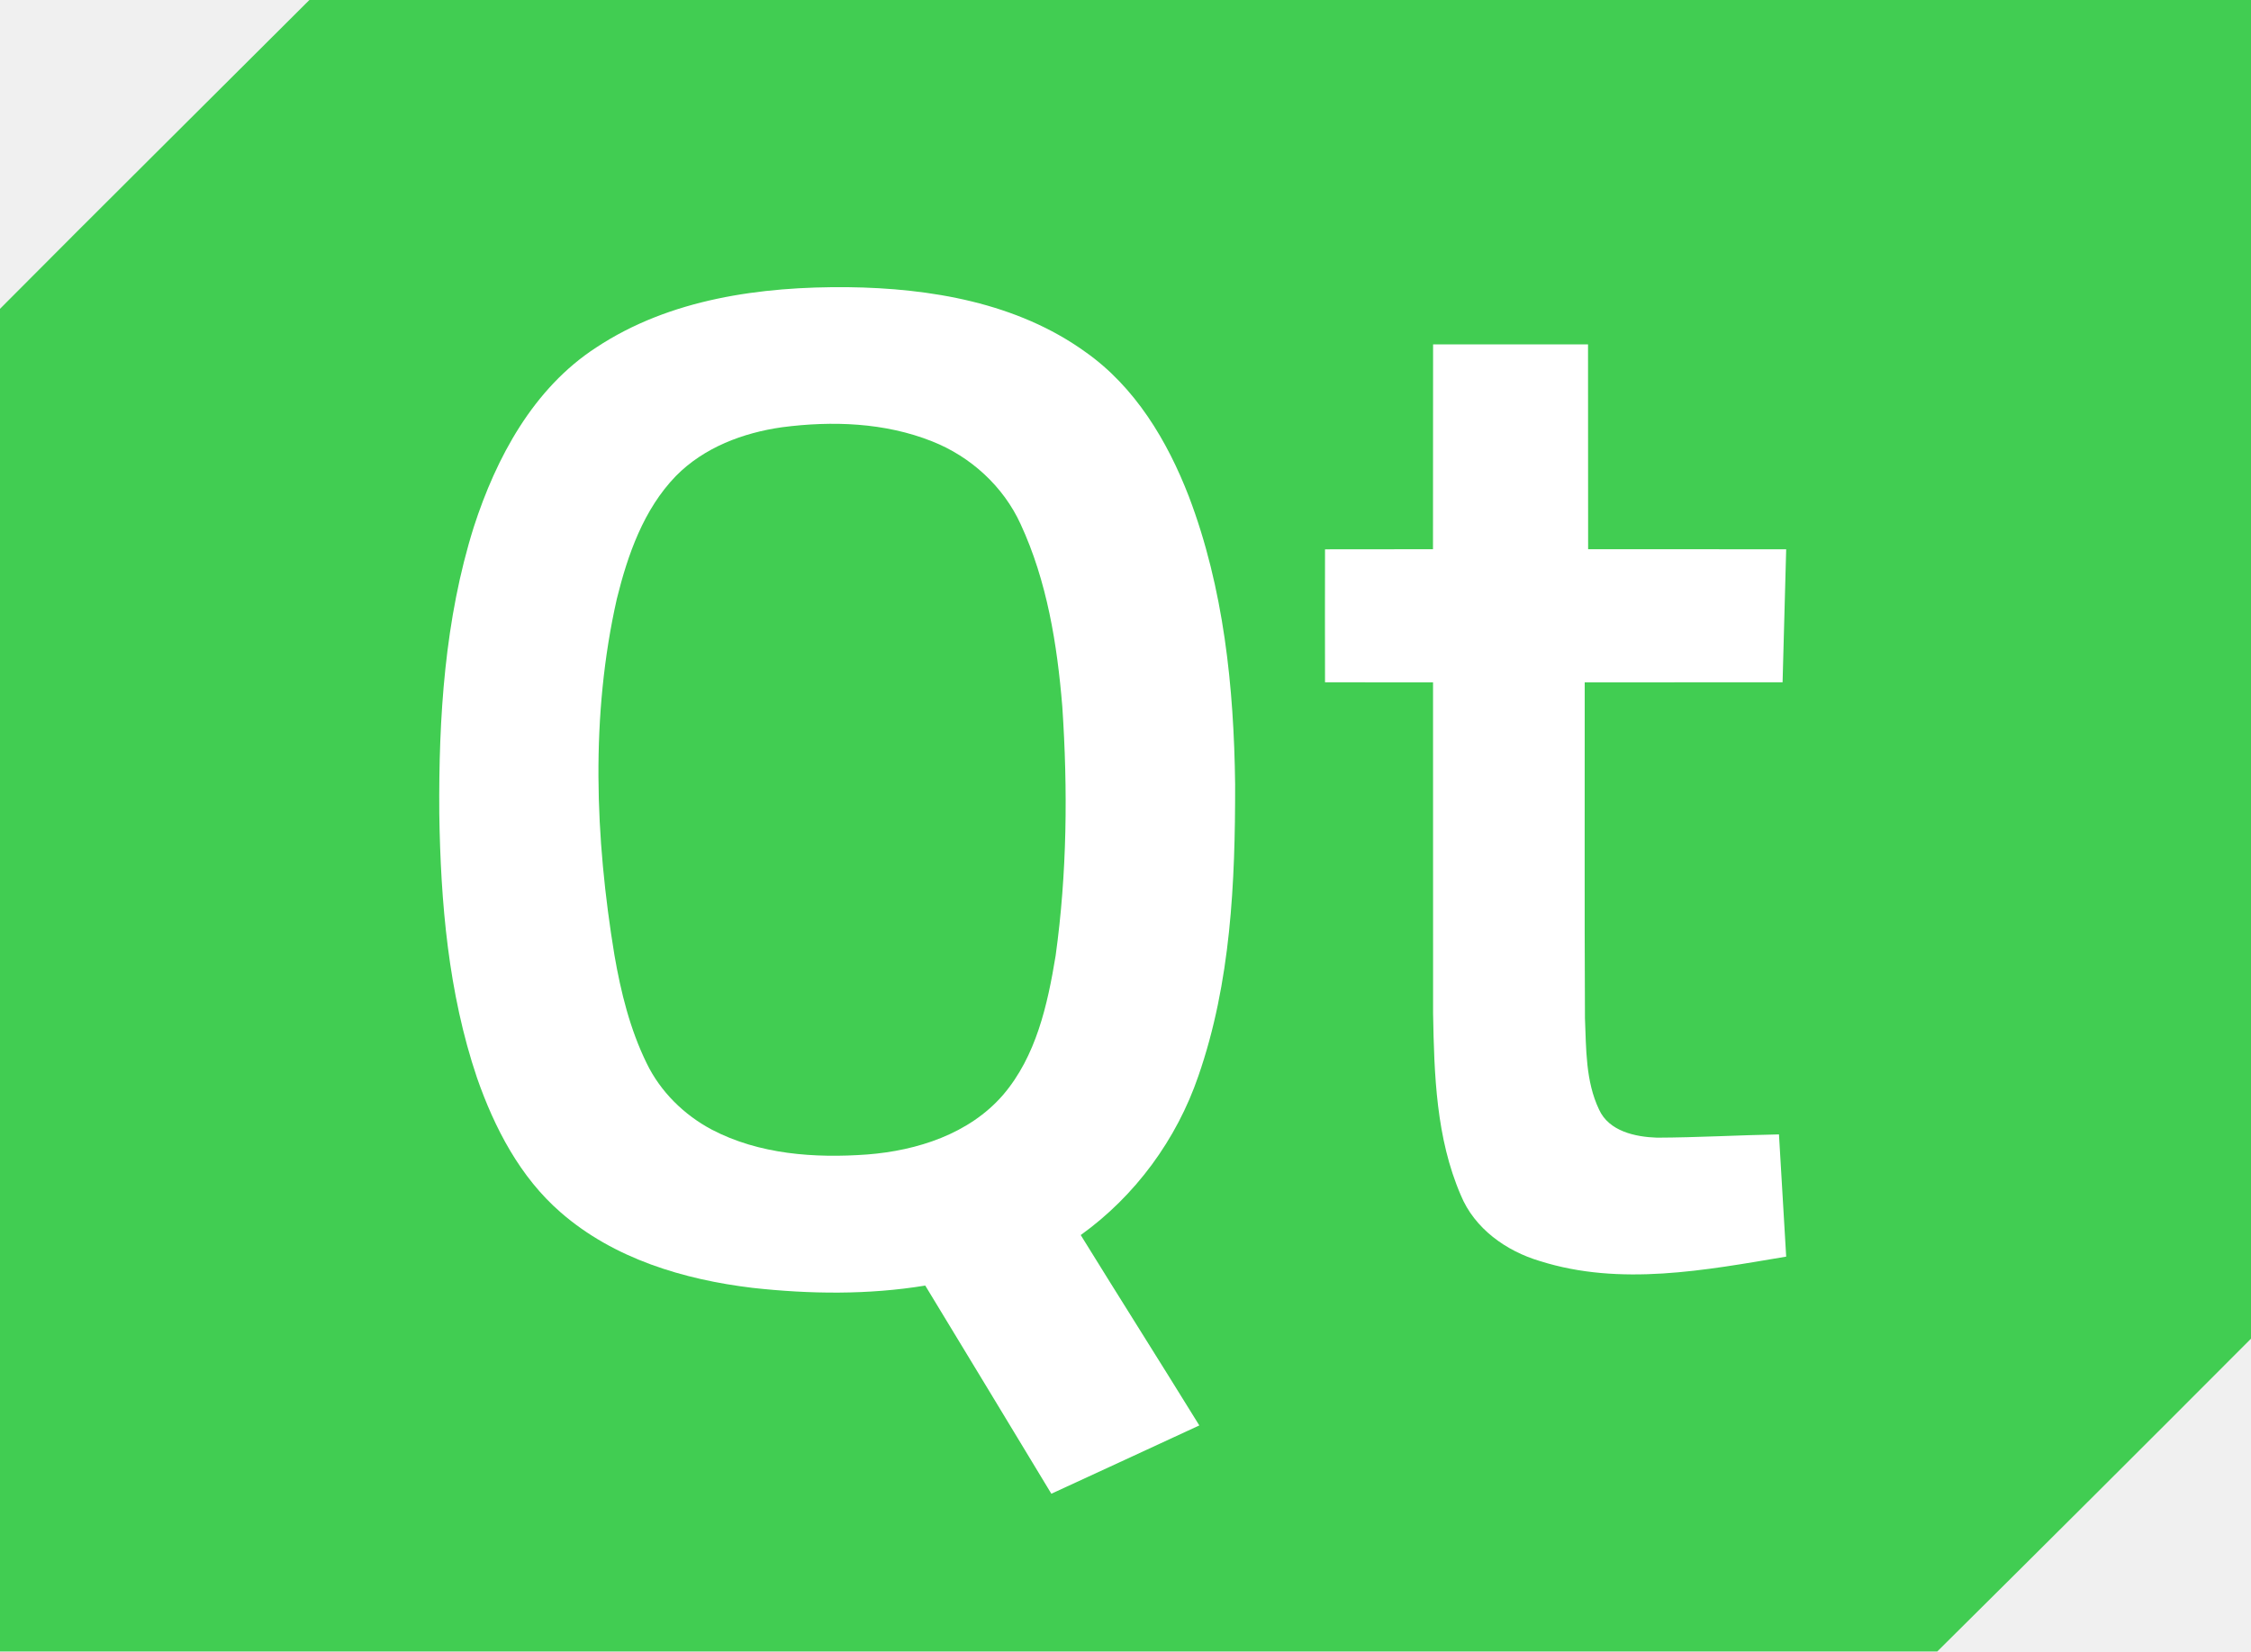
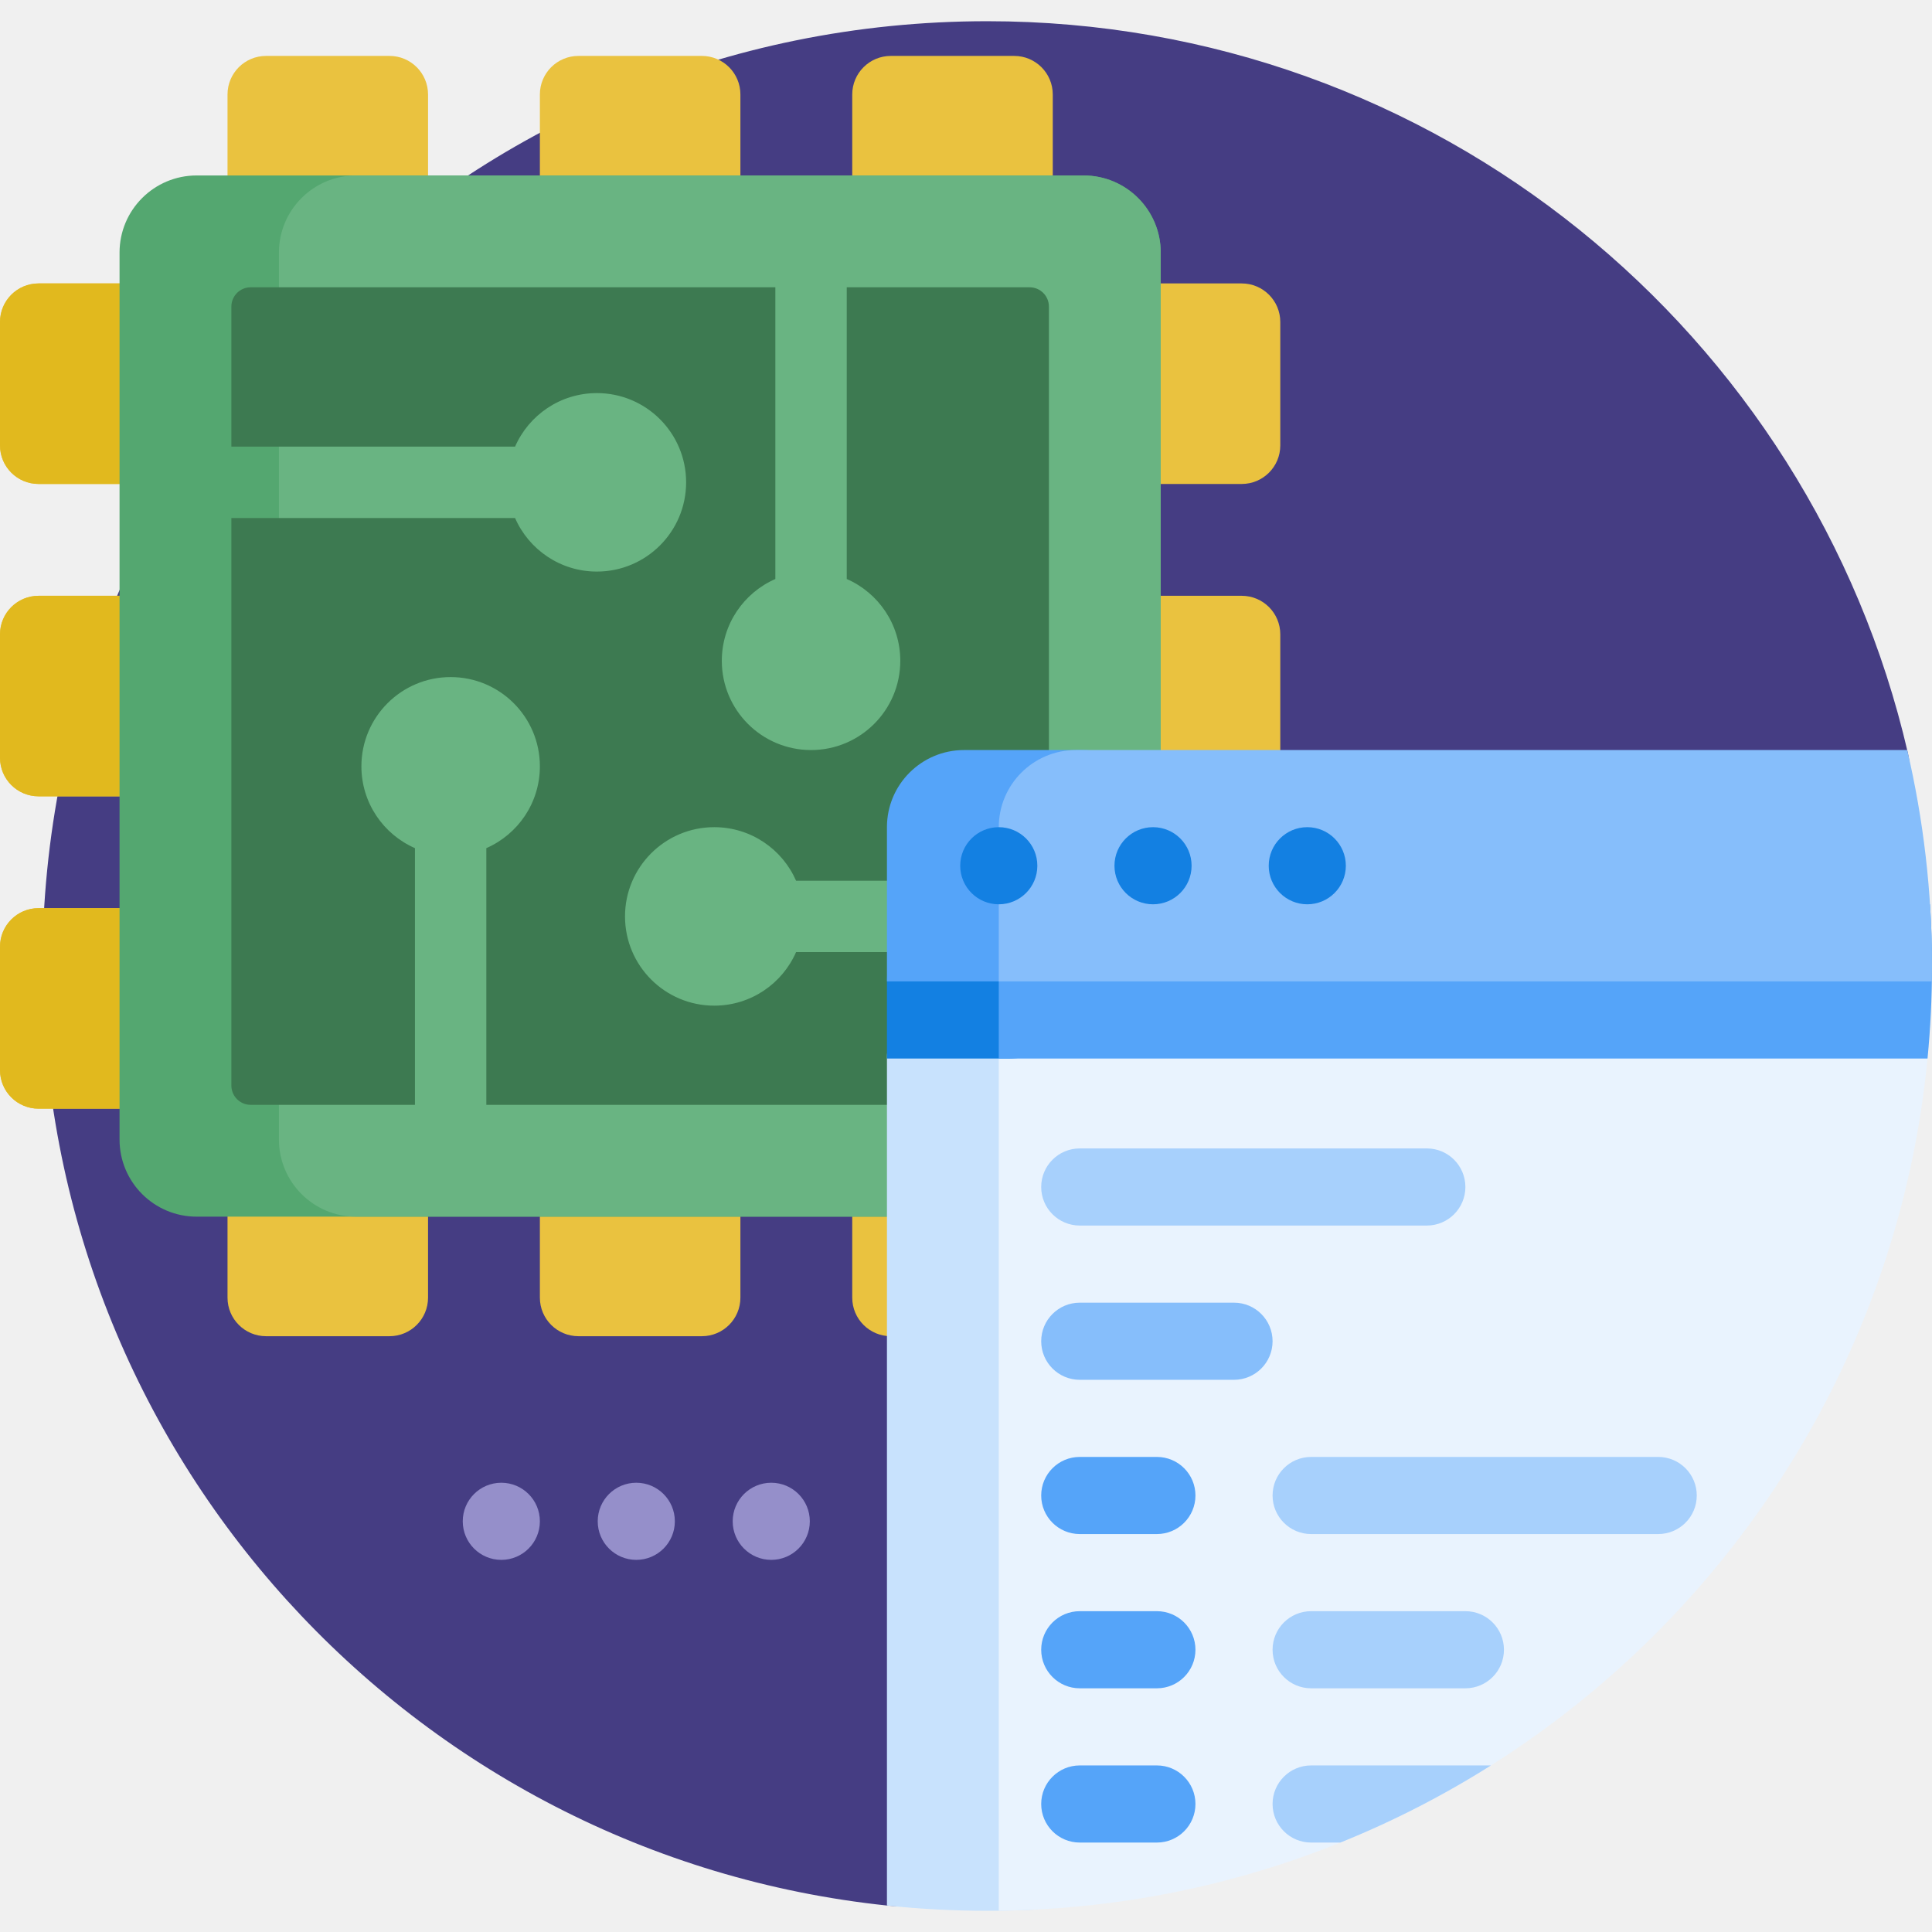
- <svg xmlns="http://www.w3.org/2000/svg" width="462pt" height="339pt" viewBox="0 0 462 339" version="1.1" id="svg2">
-   <defs id="defs18" />
-   <path fill="#41cd52" d=" M 63.50 0.00 L 462.00 0.00 L 462.00 274.79 C 440.60 296.26 419.13 317.66 397.61 339.00 L 0.00 339.00 L 0.00 63.39 C 21.08 42.18 42.34 21.13 63.50 0.00 Z" id="path6" />
-   <path d=" M 122.37 71.33 C 137.50 61.32 156.21 58.79 174.00 58.95 C 190.94 59.16 208.72 62.13 222.76 72.24 C 232.96 79.41 239.59 90.48 244.01 101.93 C 251.16 120.73 253.26 141.03 253.50 161.01 C 253.53 181.13 252.62 201.69 245.96 220.86 C 241.50 233.90 233.01 245.48 221.81 253.52 C 229.87 266.58 238.09 279.54 246.15 292.60 C 236.02 297.27 225.92 301.97 215.78 306.62 C 207.15 292.38 198.56 278.11 189.90 263.89 C 178.19 265.81 166.21 265.66 154.44 264.36 C 140.34 262.67 125.97 258.37 115.09 248.88 C 106.73 241.64 101.48 231.51 97.89 221.21 C 92.01 203.79 90.43 185.25 90.16 166.97 C 90.02 147.21 91.28 127.14 97.24 108.18 C 101.85 93.92 109.48 79.69 122.37 71.33 Z" id="path8" fill="#ffffff" />
-   <path d=" M 294.13 70.69 C 304.73 70.68 315.33 70.68 325.93 70.69 C 325.96 84.71 325.92 98.72 325.95 112.74 C 339.50 112.76 353.05 112.74 366.60 112.75 C 366.37 121.85 366.12 130.95 365.86 140.05 C 352.32 140.08 338.79 140.04 325.25 140.07 C 325.28 163.05 325.18 186.03 325.30 209.01 C 325.56 215.30 325.42 221.94 328.19 227.75 C 330.21 232.23 335.65 233.38 340.08 233.53 C 348.43 233.50 356.77 233.01 365.12 232.86 C 365.63 241.22 366.12 249.59 366.60 257.95 C 349.99 260.74 332.56 264.08 316.06 258.86 C 309.11 256.80 302.63 252.19 299.81 245.32 C 294.76 233.63 294.35 220.62 294.13 208.07 C 294.11 185.40 294.13 162.74 294.12 140.07 C 286.73 140.05 279.34 140.08 271.95 140.05 C 271.93 130.96 271.93 121.86 271.95 112.76 C 279.34 112.73 286.72 112.77 294.11 112.74 C 294.14 98.72 294.10 84.71 294.13 70.69 Z" id="path10" fill="#ffffff" />
-   <path fill="#41cd52" d=" M 160.51 87.70 C 170.80 86.36 181.60 86.72 191.34 90.61 C 199.23 93.73 205.93 99.84 209.47 107.58 C 214.90 119.31 216.98 132.26 218.03 145.05 C 219.17 162.07 219.01 179.25 216.66 196.17 C 215.01 206.24 212.66 216.85 205.84 224.79 C 198.92 232.76 188.25 236.18 178.01 236.98 C 167.21 237.77 155.82 236.98 146.07 231.87 C 140.38 228.84 135.55 224.09 132.73 218.27 C 129.31 211.30 127.43 203.69 126.11 196.07 C 122.13 171.91 121.17 146.91 126.61 122.89 C 128.85 113.83 132.11 104.53 138.73 97.70 C 144.49 91.85 152.51 88.83 160.51 87.70 Z" id="path12" />
+ <svg xmlns="http://www.w3.org/2000/svg" id="Capa_1" enable-background="new 0 0 501 501" height="512" viewBox="0 0 501 501" width="512">
+   <g>
+     <path d="m256.267 470.889c-.151 13.888-12.191 24.689-26.007 23.275-.087-.009-.174-.018-.259-.027-122.982-12.972-218.837-116.931-219.001-243.313-.176-135.917 109.073-245.319 244.99-245.324 116.272-.004 213.628 80.986 238.726 189.63 3.35 14.501-7.8 28.318-22.683 28.318-118.056 0-214.115 95.024-215.395 213.073z" fill="#453d83" />
+     <path d="m140 394.5c0 5.523-4.477 10-10 10s-10-4.477-10-10 4.477-10 10-10 10 4.477 10 10zm25-10c-5.523 0-10 4.477-10 10s4.477 10 10 10 10-4.477 10-10-4.477-10-10-10zm35 0c-5.523 0-10 4.477-10 10s4.477 10 10 10 10-4.477 10-10-4.477-10-10-10z" fill="#958fca" />
+     <path d="m273 125.5v29h49c5.523 0 10 4.477 10 10v32c0 5.523-4.477 10-10 10h-49v29h49c5.523 0 10 4.477 10 10v32c0 5.523-4.477 10-10 10h-49v49c0 5.523-4.477 10-10 10h-32c-5.523 0-10-4.477-10-10v-49h-29v49c0 5.523-4.477 10-10 10h-32c-5.523 0-10-4.477-10-10v-49h-29v49c0 5.523-4.477 10-10 10h-32c-5.523 0-10-4.477-10-10v-49h-49c-5.523 0-10-4.477-10-10v-32c0-5.523 4.477-10 10-10h49v-29h-49c-5.523 0-10-4.477-10-10v-32c0-5.523 4.477-10 10-10h49v-29h-49c-5.523 0-10-4.477-10-10v-32c0-5.523 4.477-10 10-10h49v-49c0-5.523 4.477-10 10-10h32c5.523 0 10 4.477 10 10v49h29v-49c0-5.523 4.477-10 10-10h32c5.523 0 10 4.477 10 10v49h29v-49c0-5.523 4.477-10 10-10h32c5.523 0 10 4.477 10 10v49h49c5.523 0 10 4.477 10 10v32c0 5.523-4.477 10-10 10z" fill="#eac23f" />
+     <path d="m81 164.5v32c0 5.523 4.477 10 10 10h-81c-5.523 0-10-4.477-10-10v-32c0-5.523 4.477-10 10-10h81c-5.523 0-10 4.477-10 10zm0-49v-32c0-5.523 4.477-10 10-10h-81c-5.523 0-10 4.477-10 10v32c0 5.523 4.477 10 10 10h81c-5.523 0-10-4.477-10-10zm10 120h-81c-5.523 0-10 4.477-10 10v32c0 5.523 4.477 10 10 10h81c-5.523 0-10-4.477-10-10v-32c0-5.523 4.477-10 10-10z" fill="#e1b91e" />
+     <path d="m281 315.5h-230c-11.046 0-20-8.954-20-20v-230c0-11.046 8.954-20 20-20h230c11.046 0 20 8.954 20 20v230c0 11.046-8.954 20-20 20z" fill="#54a770" />
+     <path d="m281 315.5h-188.667c-11.046 0-20-8.954-20-20v-230c0-11.046 8.954-20 20-20h188.667c11.046 0 20 8.954 20 20v230c0 11.046-8.954 20-20 20z" fill="#69b482" />
+     <path d="m162.078 237.641c0 12.781 10.361 23.141 23.141 23.141 9.49 0 17.645-5.712 21.216-13.885h65.565v34.603c0 2.761-2.239 5-5 5h-140.885v-66.565c8.173-3.571 13.885-11.726 13.885-21.216 0-12.781-10.361-23.141-23.141-23.141-12.781 0-23.141 10.361-23.141 23.141 0 9.49 5.712 17.645 13.885 21.216v66.565h-42.603c-2.761 0-5-2.239-5-5v-147.167h73.565c3.571 8.173 11.726 13.885 21.216 13.885 12.781 0 23.141-10.361 23.141-23.141s-10.361-23.141-23.141-23.141c-9.49 0-17.645 5.712-21.216 13.885h-73.565v-36.321c0-2.761 2.239-5 5-5h136.063v75.643c-8.173 3.571-13.885 11.726-13.885 21.216 0 12.781 10.361 23.141 23.141 23.141 12.781 0 23.141-10.361 23.141-23.141 0-9.489-5.712-17.645-13.885-21.216v-75.643h47.425c2.761 0 5 2.239 5 5v148.885h-65.565c-3.571-8.173-11.726-13.885-21.216-13.885-12.78 0-23.141 10.361-23.141 23.141z" fill="#3d7a51" />
+     <path d="m269 495.161c-4.305.225-8.639.339-13 .339-8.782 0-17.457-.462-26-1.364v-219.636c0-11.046 8.954-20 20-20h19z" fill="#c8e2fd" />
+     <path d="m259 495.482v-220.982c0-11.046 8.954-20 20-20h221.968c-2.12 132.467-109.373 239.391-241.968 240.982z" fill="#e9f3fe" />
+     <path d="m261.5 274.5h-31.5v-20c0-11.046 8.954-20 20-20h11.5c11.046 0 20 8.954 20 20 0 11.046-8.954 20-20 20z" fill="#1380e2" />
+     <path d="m499.839 274.5h-240.839v-20c0-11.046 8.954-20 20-20h221.486c.341 5.289.514 10.625.514 16 0 8.098-.393 16.104-1.161 24z" fill="#55a4f9" />
+     <path d="m300.667 254.5h-70.667v-40c0-11.046 8.954-20 20-20h30.667c11.046 0 20 8.954 20 20z" fill="#55a4f9" />
+     <path d="m500.968 254.5h-241.968v-40c0-11.046 8.954-20 20-20h215.571c4.205 17.985 6.429 36.733 6.429 56 0 1.336-.011 2.669-.032 4z" fill="#86befb" />
+     <path d="m269 224.5c0 5.523-4.477 10-10 10s-10-4.477-10-10 4.477-10 10-10 10 4.477 10 10zm70-10c-5.523 0-10 4.477-10 10s4.477 10 10 10 10-4.477 10-10-4.477-10-10-10zm-40 0c-5.523 0-10 4.477-10 10s4.477 10 10 10 10-4.477 10-10-4.477-10-10-10z" fill="#1380e2" />
+     <path d="m330 347.806c0 5.523-4.477 10-10 10h-40c-5.523 0-10-4.477-10-10s4.477-10 10-10h40c5.523 0 10 4.477 10 10z" fill="#86befb" />
+     <path d="m270 387.806c0-5.523 4.477-10 10-10h20c5.523 0 10 4.477 10 10s-4.477 10-10 10h-20c-5.523 0-10-4.477-10-10zm30 30h-20c-5.523 0-10 4.477-10 10s4.477 10 10 10h20c5.523 0 10-4.477 10-10s-4.477-10-10-10zm0 40h-20c-5.523 0-10 4.477-10 10s4.477 10 10 10h20c5.523 0 10-4.477 10-10s-4.477-10-10-10z" fill="#55a4f9" />
+     <path d="m340 457.806h46.632c-12.316 7.777-25.374 14.487-39.042 20h-7.59c-5.523 0-10-4.477-10-10s4.477-10 10-10zm40-150c0-5.523-4.477-10-10-10h-90c-5.523 0-10 4.477-10 10s4.477 10 10 10h90c5.523 0 10-4.477 10-10zm50 70h-90c-5.523 0-10 4.477-10 10s4.477 10 10 10h90c5.523 0 10-4.477 10-10s-4.477-10-10-10zm-50 40h-40c-5.523 0-10 4.477-10 10s4.477 10 10 10h40c5.523 0 10-4.477 10-10s-4.477-10-10-10z" fill="#a7d0fc" />
+   </g>
</svg>
